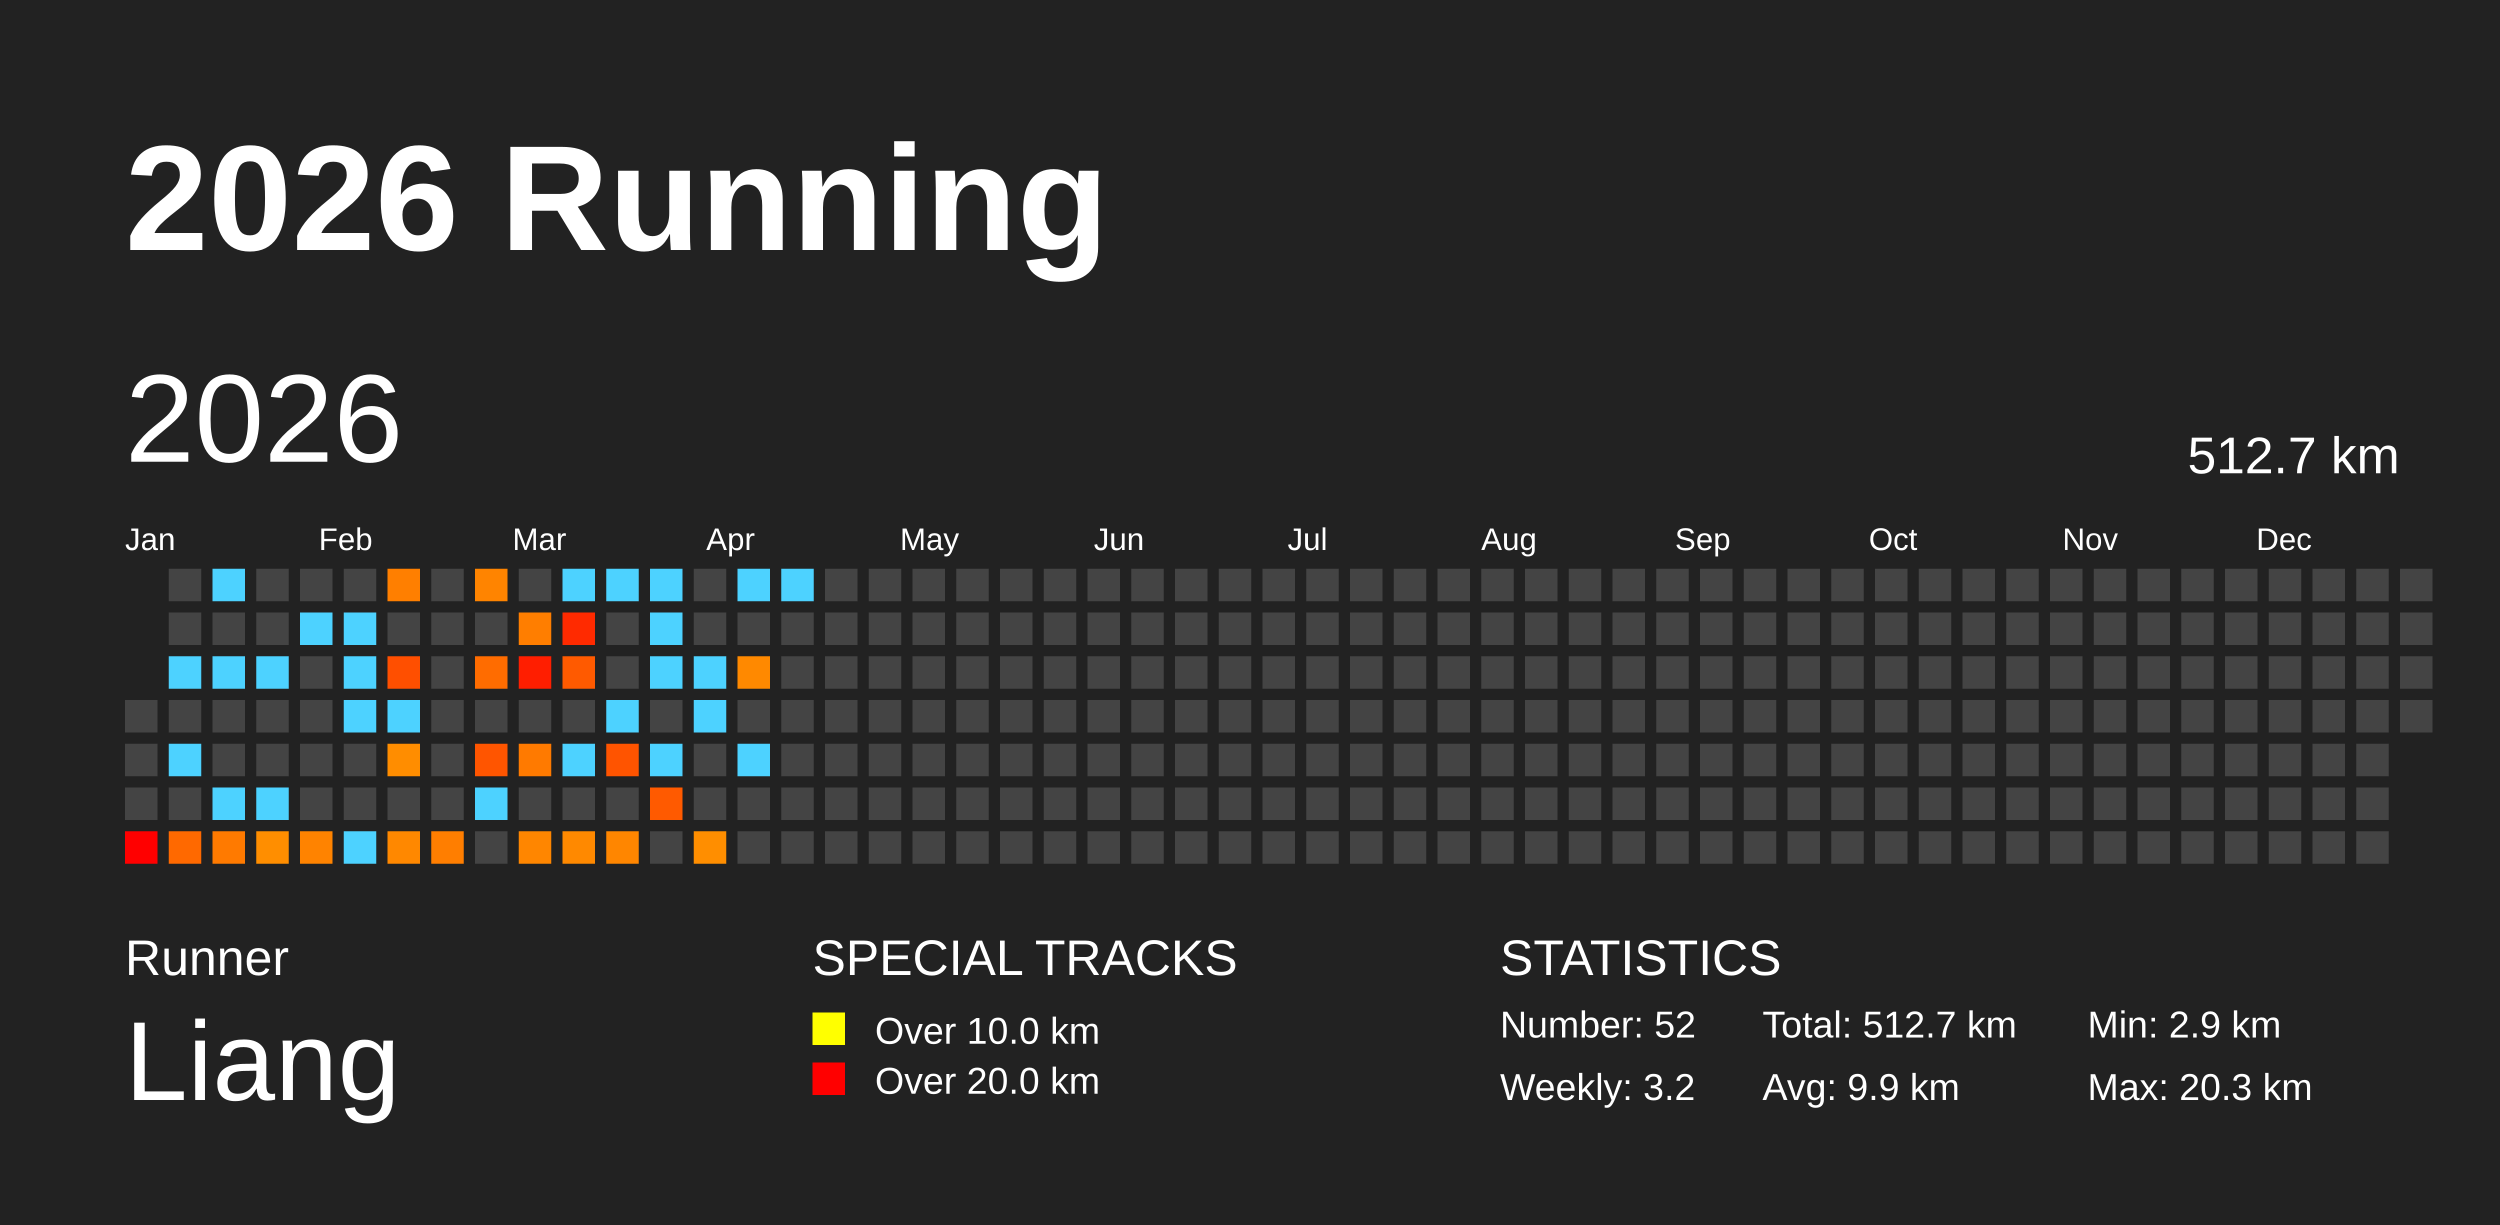
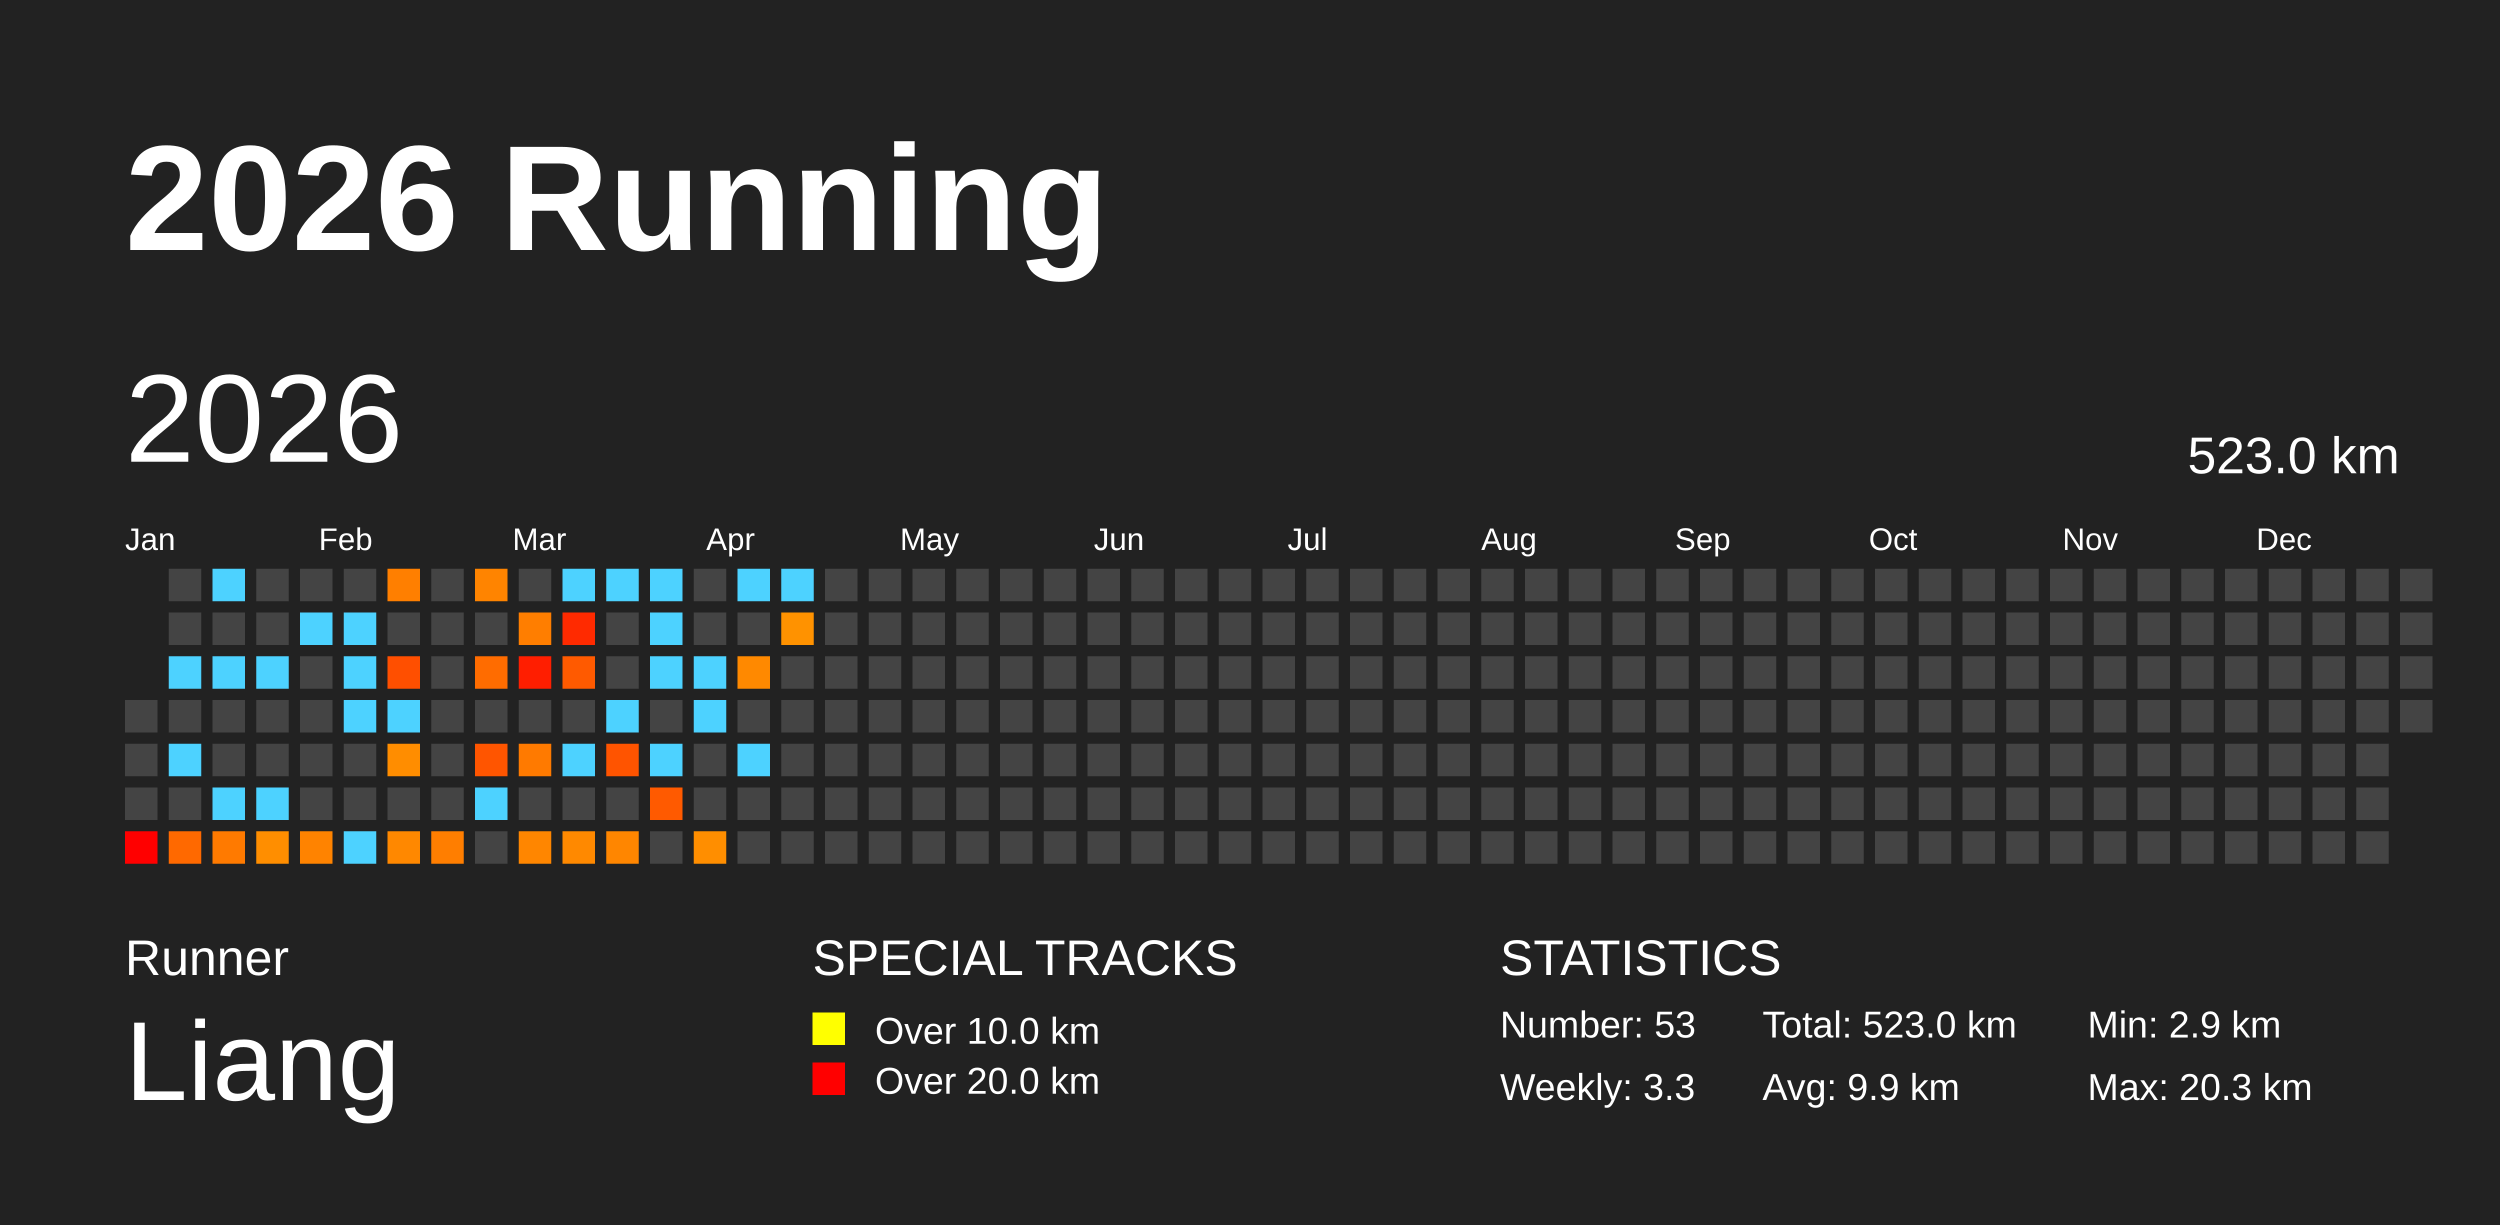
<svg xmlns="http://www.w3.org/2000/svg" baseProfile="full" height="98mm" version="1.1" viewBox="0,0,200,98" width="200mm">
  <defs />
  <rect fill="#222222" height="98" width="200" x="0" y="0" />
  <text fill="#FFFFFF" style="font-size:12px; font-family:Arial; font-weight:bold;" x="10" y="20">2026 Running</text>
  <text fill="#FFFFFF" style="font-size:4px; font-family:Arial" x="10" y="78">Runner</text>
  <text fill="#FFFFFF" style="font-size:9px; font-family:Arial" x="10" y="88">Liang</text>
  <text fill="#FFFFFF" style="font-size:4px; font-family:Arial" x="65" y="78">SPECIAL TRACKS</text>
  <rect fill="yellow" height="2.6" width="2.6" x="65" y="81" />
  <text fill="#FFFFFF" style="font-size:3px; font-family:Arial" x="70" y="83.5">Over 10.0 km</text>
  <rect fill="red" height="2.6" width="2.6" x="65" y="85" />
  <text fill="#FFFFFF" style="font-size:3px; font-family:Arial" x="70" y="87.5">Over 20.0 km</text>
  <text fill="#FFFFFF" style="font-size:4px; font-family:Arial" x="120" y="78">STATISTICS</text>
-   <text fill="#FFFFFF" style="font-size:3px; font-family:Arial" x="120" y="83">Number: 52</text>
-   <text fill="#FFFFFF" style="font-size:3px; font-family:Arial" x="120" y="88">Weekly: 3.2</text>
-   <text fill="#FFFFFF" style="font-size:3px; font-family:Arial" x="141" y="83">Total: 512.7 km</text>
+   <text fill="#FFFFFF" style="font-size:3px; font-family:Arial" x="120" y="83">Number: 53</text>
+   <text fill="#FFFFFF" style="font-size:3px; font-family:Arial" x="120" y="88">Weekly: 3.3</text>
+   <text fill="#FFFFFF" style="font-size:3px; font-family:Arial" x="141" y="83">Total: 523.0 km</text>
  <text fill="#FFFFFF" style="font-size:3px; font-family:Arial" x="141" y="88">Avg: 9.9 km</text>
  <text fill="#FFFFFF" style="font-size:3px; font-family:Arial" x="167" y="83">Min: 2.9 km</text>
  <text fill="#FFFFFF" style="font-size:3px; font-family:Arial" x="167" y="88">Max: 20.3 km</text>
  <text dominant-baseline="hanging" fill="#FFFFFF" style="font-size:10.0px; font-family:Arial;" x="10" y="30">2026</text>
-   <text dominant-baseline="hanging" fill="#FFFFFF" style="font-size:4.125px; font-family:Arial;" x="175" y="35">512.7 km</text>
+   <text dominant-baseline="hanging" fill="#FFFFFF" style="font-size:4.125px; font-family:Arial;" x="175" y="35">523.0 km</text>
  <text fill="#FFFFFF" style="font-size:2.5px; font-family:Arial" x="10.0" y="44">Jan</text>
  <text fill="#FFFFFF" style="font-size:2.5px; font-family:Arial" x="25.5" y="44">Feb</text>
  <text fill="#FFFFFF" style="font-size:2.5px; font-family:Arial" x="41.0" y="44">Mar</text>
  <text fill="#FFFFFF" style="font-size:2.5px; font-family:Arial" x="56.5" y="44">Apr</text>
  <text fill="#FFFFFF" style="font-size:2.5px; font-family:Arial" x="72.0" y="44">May</text>
  <text fill="#FFFFFF" style="font-size:2.5px; font-family:Arial" x="87.5" y="44">Jun</text>
  <text fill="#FFFFFF" style="font-size:2.5px; font-family:Arial" x="103.0" y="44">Jul</text>
  <text fill="#FFFFFF" style="font-size:2.5px; font-family:Arial" x="118.5" y="44">Aug</text>
  <text fill="#FFFFFF" style="font-size:2.5px; font-family:Arial" x="134.0" y="44">Sep</text>
  <text fill="#FFFFFF" style="font-size:2.5px; font-family:Arial" x="149.5" y="44">Oct</text>
  <text fill="#FFFFFF" style="font-size:2.5px; font-family:Arial" x="165.0" y="44">Nov</text>
  <text fill="#FFFFFF" style="font-size:2.5px; font-family:Arial" x="180.5" y="44">Dec</text>
  <rect fill="#444444" height="2.6" width="2.6" x="10.0" y="56.0" />
  <rect fill="#444444" height="2.6" width="2.6" x="10.0" y="59.5" />
  <rect fill="#444444" height="2.6" width="2.6" x="10.0" y="63.0" />
  <rect fill="red" height="2.6" width="2.6" x="10.0" y="66.5" />
  <rect fill="#444444" height="2.6" width="2.6" x="13.5" y="45.5" />
  <rect fill="#444444" height="2.6" width="2.6" x="13.5" y="49.0" />
  <rect fill="#4dd2ff" height="2.6" width="2.6" x="13.5" y="52.5" />
  <rect fill="#444444" height="2.6" width="2.6" x="13.5" y="56.0" />
  <rect fill="#4dd2ff" height="2.6" width="2.6" x="13.5" y="59.5" />
  <rect fill="#444444" height="2.6" width="2.6" x="13.5" y="63.0" />
  <rect fill="#ff6900" height="2.6" width="2.6" x="13.5" y="66.5" />
  <rect fill="#4dd2ff" height="2.6" width="2.6" x="17.0" y="45.5" />
  <rect fill="#444444" height="2.6" width="2.6" x="17.0" y="49.0" />
  <rect fill="#4dd2ff" height="2.6" width="2.6" x="17.0" y="52.5" />
  <rect fill="#444444" height="2.6" width="2.6" x="17.0" y="56.0" />
  <rect fill="#444444" height="2.6" width="2.6" x="17.0" y="59.5" />
  <rect fill="#4dd2ff" height="2.6" width="2.6" x="17.0" y="63.0" />
  <rect fill="#ff7a00" height="2.6" width="2.6" x="17.0" y="66.5" />
  <rect fill="#444444" height="2.6" width="2.6" x="20.5" y="45.5" />
  <rect fill="#444444" height="2.6" width="2.6" x="20.5" y="49.0" />
  <rect fill="#4dd2ff" height="2.6" width="2.6" x="20.5" y="52.5" />
  <rect fill="#444444" height="2.6" width="2.6" x="20.5" y="56.0" />
  <rect fill="#444444" height="2.6" width="2.6" x="20.5" y="59.5" />
  <rect fill="#4dd2ff" height="2.6" width="2.6" x="20.5" y="63.0" />
  <rect fill="#ff8e00" height="2.6" width="2.6" x="20.5" y="66.5" />
  <rect fill="#444444" height="2.6" width="2.6" x="24.0" y="45.5" />
  <rect fill="#4dd2ff" height="2.6" width="2.6" x="24.0" y="49.0" />
  <rect fill="#444444" height="2.6" width="2.6" x="24.0" y="52.5" />
  <rect fill="#444444" height="2.6" width="2.6" x="24.0" y="56.0" />
  <rect fill="#444444" height="2.6" width="2.6" x="24.0" y="59.5" />
  <rect fill="#444444" height="2.6" width="2.6" x="24.0" y="63.0" />
  <rect fill="#ff8300" height="2.6" width="2.6" x="24.0" y="66.5" />
  <rect fill="#444444" height="2.6" width="2.6" x="27.5" y="45.5" />
  <rect fill="#4dd2ff" height="2.6" width="2.6" x="27.5" y="49.0" />
  <rect fill="#4dd2ff" height="2.6" width="2.6" x="27.5" y="52.5" />
  <rect fill="#4dd2ff" height="2.6" width="2.6" x="27.5" y="56.0" />
  <rect fill="#444444" height="2.6" width="2.6" x="27.5" y="59.5" />
  <rect fill="#444444" height="2.6" width="2.6" x="27.5" y="63.0" />
  <rect fill="#4dd2ff" height="2.6" width="2.6" x="27.5" y="66.5" />
  <rect fill="#ff7f00" height="2.6" width="2.6" x="31.0" y="45.5" />
  <rect fill="#444444" height="2.6" width="2.6" x="31.0" y="49.0" />
  <rect fill="#ff4f00" height="2.6" width="2.6" x="31.0" y="52.5" />
  <rect fill="#4dd2ff" height="2.6" width="2.6" x="31.0" y="56.0" />
  <rect fill="#ff8d00" height="2.6" width="2.6" x="31.0" y="59.5" />
  <rect fill="#444444" height="2.6" width="2.6" x="31.0" y="63.0" />
  <rect fill="#ff8800" height="2.6" width="2.6" x="31.0" y="66.5" />
  <rect fill="#444444" height="2.6" width="2.6" x="34.5" y="45.5" />
  <rect fill="#444444" height="2.6" width="2.6" x="34.5" y="49.0" />
  <rect fill="#444444" height="2.6" width="2.6" x="34.5" y="52.5" />
  <rect fill="#444444" height="2.6" width="2.6" x="34.5" y="56.0" />
  <rect fill="#444444" height="2.6" width="2.6" x="34.5" y="59.5" />
  <rect fill="#444444" height="2.6" width="2.6" x="34.5" y="63.0" />
  <rect fill="#ff7e00" height="2.6" width="2.6" x="34.5" y="66.5" />
  <rect fill="#ff8400" height="2.6" width="2.6" x="38.0" y="45.5" />
  <rect fill="#444444" height="2.6" width="2.6" x="38.0" y="49.0" />
  <rect fill="#ff6c00" height="2.6" width="2.6" x="38.0" y="52.5" />
  <rect fill="#444444" height="2.6" width="2.6" x="38.0" y="56.0" />
  <rect fill="#ff5500" height="2.6" width="2.6" x="38.0" y="59.5" />
  <rect fill="#4dd2ff" height="2.6" width="2.6" x="38.0" y="63.0" />
  <rect fill="#444444" height="2.6" width="2.6" x="38.0" y="66.5" />
  <rect fill="#444444" height="2.6" width="2.6" x="41.5" y="45.5" />
  <rect fill="#ff7e00" height="2.6" width="2.6" x="41.5" y="49.0" />
  <rect fill="#ff1e00" height="2.6" width="2.6" x="41.5" y="52.5" />
  <rect fill="#444444" height="2.6" width="2.6" x="41.5" y="56.0" />
  <rect fill="#ff7a00" height="2.6" width="2.6" x="41.5" y="59.5" />
  <rect fill="#444444" height="2.6" width="2.6" x="41.5" y="63.0" />
  <rect fill="#ff8600" height="2.6" width="2.6" x="41.5" y="66.5" />
  <rect fill="#4dd2ff" height="2.6" width="2.6" x="45.0" y="45.5" />
  <rect fill="#ff2a00" height="2.6" width="2.6" x="45.0" y="49.0" />
  <rect fill="#ff5a00" height="2.6" width="2.6" x="45.0" y="52.5" />
  <rect fill="#444444" height="2.6" width="2.6" x="45.0" y="56.0" />
  <rect fill="#4dd2ff" height="2.6" width="2.6" x="45.0" y="59.5" />
  <rect fill="#444444" height="2.6" width="2.6" x="45.0" y="63.0" />
  <rect fill="#ff8900" height="2.6" width="2.6" x="45.0" y="66.5" />
  <rect fill="#4dd2ff" height="2.6" width="2.6" x="48.5" y="45.5" />
  <rect fill="#444444" height="2.6" width="2.6" x="48.5" y="49.0" />
  <rect fill="#444444" height="2.6" width="2.6" x="48.5" y="52.5" />
  <rect fill="#4dd2ff" height="2.6" width="2.6" x="48.5" y="56.0" />
  <rect fill="#ff5400" height="2.6" width="2.6" x="48.5" y="59.5" />
  <rect fill="#444444" height="2.6" width="2.6" x="48.5" y="63.0" />
  <rect fill="#ff8600" height="2.6" width="2.6" x="48.5" y="66.5" />
  <rect fill="#4dd2ff" height="2.6" width="2.6" x="52.0" y="45.5" />
  <rect fill="#4dd2ff" height="2.6" width="2.6" x="52.0" y="49.0" />
  <rect fill="#4dd2ff" height="2.6" width="2.6" x="52.0" y="52.5" />
  <rect fill="#444444" height="2.6" width="2.6" x="52.0" y="56.0" />
  <rect fill="#4dd2ff" height="2.6" width="2.6" x="52.0" y="59.5" />
  <rect fill="#ff5a00" height="2.6" width="2.6" x="52.0" y="63.0" />
  <rect fill="#444444" height="2.6" width="2.6" x="52.0" y="66.5" />
  <rect fill="#444444" height="2.6" width="2.6" x="55.5" y="45.5" />
  <rect fill="#444444" height="2.6" width="2.6" x="55.5" y="49.0" />
  <rect fill="#4dd2ff" height="2.6" width="2.6" x="55.5" y="52.5" />
  <rect fill="#4dd2ff" height="2.6" width="2.6" x="55.5" y="56.0" />
  <rect fill="#444444" height="2.6" width="2.6" x="55.5" y="59.5" />
  <rect fill="#444444" height="2.6" width="2.6" x="55.5" y="63.0" />
  <rect fill="#ff8e00" height="2.6" width="2.6" x="55.5" y="66.5" />
  <rect fill="#4dd2ff" height="2.6" width="2.6" x="59.0" y="45.5" />
  <rect fill="#444444" height="2.6" width="2.6" x="59.0" y="49.0" />
  <rect fill="#ff8900" height="2.6" width="2.6" x="59.0" y="52.5" />
  <rect fill="#444444" height="2.6" width="2.6" x="59.0" y="56.0" />
  <rect fill="#4dd2ff" height="2.6" width="2.6" x="59.0" y="59.5" />
  <rect fill="#444444" height="2.6" width="2.6" x="59.0" y="63.0" />
  <rect fill="#444444" height="2.6" width="2.6" x="59.0" y="66.5" />
  <rect fill="#4dd2ff" height="2.6" width="2.6" x="62.5" y="45.5" />
-   <rect fill="#444444" height="2.6" width="2.6" x="62.5" y="49.0" />
+   <rect fill="#ff9200" height="2.6" width="2.6" x="62.5" y="49.0" />
  <rect fill="#444444" height="2.6" width="2.6" x="62.5" y="52.5" />
  <rect fill="#444444" height="2.6" width="2.6" x="62.5" y="56.0" />
  <rect fill="#444444" height="2.6" width="2.6" x="62.5" y="59.5" />
  <rect fill="#444444" height="2.6" width="2.6" x="62.5" y="63.0" />
  <rect fill="#444444" height="2.6" width="2.6" x="62.5" y="66.5" />
  <rect fill="#444444" height="2.6" width="2.6" x="66.0" y="45.5" />
  <rect fill="#444444" height="2.6" width="2.6" x="66.0" y="49.0" />
  <rect fill="#444444" height="2.6" width="2.6" x="66.0" y="52.5" />
  <rect fill="#444444" height="2.6" width="2.6" x="66.0" y="56.0" />
  <rect fill="#444444" height="2.6" width="2.6" x="66.0" y="59.5" />
  <rect fill="#444444" height="2.6" width="2.6" x="66.0" y="63.0" />
  <rect fill="#444444" height="2.6" width="2.6" x="66.0" y="66.5" />
  <rect fill="#444444" height="2.6" width="2.6" x="69.5" y="45.5" />
  <rect fill="#444444" height="2.6" width="2.6" x="69.5" y="49.0" />
  <rect fill="#444444" height="2.6" width="2.6" x="69.5" y="52.5" />
  <rect fill="#444444" height="2.6" width="2.6" x="69.5" y="56.0" />
  <rect fill="#444444" height="2.6" width="2.6" x="69.5" y="59.5" />
  <rect fill="#444444" height="2.6" width="2.6" x="69.5" y="63.0" />
  <rect fill="#444444" height="2.6" width="2.6" x="69.5" y="66.5" />
  <rect fill="#444444" height="2.6" width="2.6" x="73.0" y="45.5" />
  <rect fill="#444444" height="2.6" width="2.6" x="73.0" y="49.0" />
  <rect fill="#444444" height="2.6" width="2.6" x="73.0" y="52.5" />
  <rect fill="#444444" height="2.6" width="2.6" x="73.0" y="56.0" />
  <rect fill="#444444" height="2.6" width="2.6" x="73.0" y="59.5" />
  <rect fill="#444444" height="2.6" width="2.6" x="73.0" y="63.0" />
  <rect fill="#444444" height="2.6" width="2.6" x="73.0" y="66.5" />
  <rect fill="#444444" height="2.6" width="2.6" x="76.5" y="45.5" />
  <rect fill="#444444" height="2.6" width="2.6" x="76.5" y="49.0" />
  <rect fill="#444444" height="2.6" width="2.6" x="76.5" y="52.5" />
  <rect fill="#444444" height="2.6" width="2.6" x="76.5" y="56.0" />
  <rect fill="#444444" height="2.6" width="2.6" x="76.5" y="59.5" />
  <rect fill="#444444" height="2.6" width="2.6" x="76.5" y="63.0" />
  <rect fill="#444444" height="2.6" width="2.6" x="76.5" y="66.5" />
  <rect fill="#444444" height="2.6" width="2.6" x="80.0" y="45.5" />
  <rect fill="#444444" height="2.6" width="2.6" x="80.0" y="49.0" />
  <rect fill="#444444" height="2.6" width="2.6" x="80.0" y="52.5" />
  <rect fill="#444444" height="2.6" width="2.6" x="80.0" y="56.0" />
  <rect fill="#444444" height="2.6" width="2.6" x="80.0" y="59.5" />
  <rect fill="#444444" height="2.6" width="2.6" x="80.0" y="63.0" />
  <rect fill="#444444" height="2.6" width="2.6" x="80.0" y="66.5" />
  <rect fill="#444444" height="2.6" width="2.6" x="83.5" y="45.5" />
  <rect fill="#444444" height="2.6" width="2.6" x="83.5" y="49.0" />
  <rect fill="#444444" height="2.6" width="2.6" x="83.5" y="52.5" />
  <rect fill="#444444" height="2.6" width="2.6" x="83.5" y="56.0" />
  <rect fill="#444444" height="2.6" width="2.6" x="83.5" y="59.5" />
  <rect fill="#444444" height="2.6" width="2.6" x="83.5" y="63.0" />
  <rect fill="#444444" height="2.6" width="2.6" x="83.5" y="66.5" />
  <rect fill="#444444" height="2.6" width="2.6" x="87.0" y="45.5" />
  <rect fill="#444444" height="2.6" width="2.6" x="87.0" y="49.0" />
  <rect fill="#444444" height="2.6" width="2.6" x="87.0" y="52.5" />
  <rect fill="#444444" height="2.6" width="2.6" x="87.0" y="56.0" />
  <rect fill="#444444" height="2.6" width="2.6" x="87.0" y="59.5" />
  <rect fill="#444444" height="2.6" width="2.6" x="87.0" y="63.0" />
  <rect fill="#444444" height="2.6" width="2.6" x="87.0" y="66.5" />
  <rect fill="#444444" height="2.6" width="2.6" x="90.5" y="45.5" />
  <rect fill="#444444" height="2.6" width="2.6" x="90.5" y="49.0" />
  <rect fill="#444444" height="2.6" width="2.6" x="90.5" y="52.5" />
  <rect fill="#444444" height="2.6" width="2.6" x="90.5" y="56.0" />
  <rect fill="#444444" height="2.6" width="2.6" x="90.5" y="59.5" />
  <rect fill="#444444" height="2.6" width="2.6" x="90.5" y="63.0" />
  <rect fill="#444444" height="2.6" width="2.6" x="90.5" y="66.5" />
  <rect fill="#444444" height="2.6" width="2.6" x="94.0" y="45.5" />
  <rect fill="#444444" height="2.6" width="2.6" x="94.0" y="49.0" />
  <rect fill="#444444" height="2.6" width="2.6" x="94.0" y="52.5" />
  <rect fill="#444444" height="2.6" width="2.6" x="94.0" y="56.0" />
  <rect fill="#444444" height="2.6" width="2.6" x="94.0" y="59.5" />
  <rect fill="#444444" height="2.6" width="2.6" x="94.0" y="63.0" />
  <rect fill="#444444" height="2.6" width="2.6" x="94.0" y="66.5" />
  <rect fill="#444444" height="2.6" width="2.6" x="97.5" y="45.5" />
  <rect fill="#444444" height="2.6" width="2.6" x="97.5" y="49.0" />
  <rect fill="#444444" height="2.6" width="2.6" x="97.5" y="52.5" />
  <rect fill="#444444" height="2.6" width="2.6" x="97.5" y="56.0" />
  <rect fill="#444444" height="2.6" width="2.6" x="97.5" y="59.5" />
  <rect fill="#444444" height="2.6" width="2.6" x="97.5" y="63.0" />
  <rect fill="#444444" height="2.6" width="2.6" x="97.5" y="66.5" />
  <rect fill="#444444" height="2.6" width="2.6" x="101.0" y="45.5" />
  <rect fill="#444444" height="2.6" width="2.6" x="101.0" y="49.0" />
  <rect fill="#444444" height="2.6" width="2.6" x="101.0" y="52.5" />
  <rect fill="#444444" height="2.6" width="2.6" x="101.0" y="56.0" />
  <rect fill="#444444" height="2.6" width="2.6" x="101.0" y="59.5" />
  <rect fill="#444444" height="2.6" width="2.6" x="101.0" y="63.0" />
  <rect fill="#444444" height="2.6" width="2.6" x="101.0" y="66.5" />
  <rect fill="#444444" height="2.6" width="2.6" x="104.5" y="45.5" />
  <rect fill="#444444" height="2.6" width="2.6" x="104.5" y="49.0" />
  <rect fill="#444444" height="2.6" width="2.6" x="104.5" y="52.5" />
  <rect fill="#444444" height="2.6" width="2.6" x="104.5" y="56.0" />
  <rect fill="#444444" height="2.6" width="2.6" x="104.5" y="59.5" />
  <rect fill="#444444" height="2.6" width="2.6" x="104.5" y="63.0" />
  <rect fill="#444444" height="2.6" width="2.6" x="104.5" y="66.5" />
  <rect fill="#444444" height="2.6" width="2.6" x="108.0" y="45.5" />
  <rect fill="#444444" height="2.6" width="2.6" x="108.0" y="49.0" />
  <rect fill="#444444" height="2.6" width="2.6" x="108.0" y="52.5" />
  <rect fill="#444444" height="2.6" width="2.6" x="108.0" y="56.0" />
  <rect fill="#444444" height="2.6" width="2.6" x="108.0" y="59.5" />
  <rect fill="#444444" height="2.6" width="2.6" x="108.0" y="63.0" />
  <rect fill="#444444" height="2.6" width="2.6" x="108.0" y="66.5" />
  <rect fill="#444444" height="2.6" width="2.6" x="111.5" y="45.5" />
  <rect fill="#444444" height="2.6" width="2.6" x="111.5" y="49.0" />
  <rect fill="#444444" height="2.6" width="2.6" x="111.5" y="52.5" />
  <rect fill="#444444" height="2.6" width="2.6" x="111.5" y="56.0" />
  <rect fill="#444444" height="2.6" width="2.6" x="111.5" y="59.5" />
  <rect fill="#444444" height="2.6" width="2.6" x="111.5" y="63.0" />
  <rect fill="#444444" height="2.6" width="2.6" x="111.5" y="66.5" />
  <rect fill="#444444" height="2.6" width="2.6" x="115.0" y="45.5" />
  <rect fill="#444444" height="2.6" width="2.6" x="115.0" y="49.0" />
  <rect fill="#444444" height="2.6" width="2.6" x="115.0" y="52.5" />
  <rect fill="#444444" height="2.6" width="2.6" x="115.0" y="56.0" />
  <rect fill="#444444" height="2.6" width="2.6" x="115.0" y="59.5" />
  <rect fill="#444444" height="2.6" width="2.6" x="115.0" y="63.0" />
  <rect fill="#444444" height="2.6" width="2.6" x="115.0" y="66.5" />
  <rect fill="#444444" height="2.6" width="2.6" x="118.5" y="45.5" />
  <rect fill="#444444" height="2.6" width="2.6" x="118.5" y="49.0" />
  <rect fill="#444444" height="2.6" width="2.6" x="118.5" y="52.5" />
  <rect fill="#444444" height="2.6" width="2.6" x="118.5" y="56.0" />
  <rect fill="#444444" height="2.6" width="2.6" x="118.5" y="59.5" />
  <rect fill="#444444" height="2.6" width="2.6" x="118.5" y="63.0" />
  <rect fill="#444444" height="2.6" width="2.6" x="118.5" y="66.5" />
  <rect fill="#444444" height="2.6" width="2.6" x="122.0" y="45.5" />
  <rect fill="#444444" height="2.6" width="2.6" x="122.0" y="49.0" />
  <rect fill="#444444" height="2.6" width="2.6" x="122.0" y="52.5" />
  <rect fill="#444444" height="2.6" width="2.6" x="122.0" y="56.0" />
  <rect fill="#444444" height="2.6" width="2.6" x="122.0" y="59.5" />
  <rect fill="#444444" height="2.6" width="2.6" x="122.0" y="63.0" />
  <rect fill="#444444" height="2.6" width="2.6" x="122.0" y="66.5" />
  <rect fill="#444444" height="2.6" width="2.6" x="125.5" y="45.5" />
  <rect fill="#444444" height="2.6" width="2.6" x="125.5" y="49.0" />
  <rect fill="#444444" height="2.6" width="2.6" x="125.5" y="52.5" />
  <rect fill="#444444" height="2.6" width="2.6" x="125.5" y="56.0" />
  <rect fill="#444444" height="2.6" width="2.6" x="125.5" y="59.5" />
  <rect fill="#444444" height="2.6" width="2.6" x="125.5" y="63.0" />
  <rect fill="#444444" height="2.6" width="2.6" x="125.5" y="66.5" />
  <rect fill="#444444" height="2.6" width="2.6" x="129.0" y="45.5" />
  <rect fill="#444444" height="2.6" width="2.6" x="129.0" y="49.0" />
  <rect fill="#444444" height="2.6" width="2.6" x="129.0" y="52.5" />
  <rect fill="#444444" height="2.6" width="2.6" x="129.0" y="56.0" />
  <rect fill="#444444" height="2.6" width="2.6" x="129.0" y="59.5" />
  <rect fill="#444444" height="2.6" width="2.6" x="129.0" y="63.0" />
  <rect fill="#444444" height="2.6" width="2.6" x="129.0" y="66.5" />
  <rect fill="#444444" height="2.6" width="2.6" x="132.5" y="45.5" />
  <rect fill="#444444" height="2.6" width="2.6" x="132.5" y="49.0" />
  <rect fill="#444444" height="2.6" width="2.6" x="132.5" y="52.5" />
  <rect fill="#444444" height="2.6" width="2.6" x="132.5" y="56.0" />
  <rect fill="#444444" height="2.6" width="2.6" x="132.5" y="59.5" />
  <rect fill="#444444" height="2.6" width="2.6" x="132.5" y="63.0" />
  <rect fill="#444444" height="2.6" width="2.6" x="132.5" y="66.5" />
  <rect fill="#444444" height="2.6" width="2.6" x="136.0" y="45.5" />
  <rect fill="#444444" height="2.6" width="2.6" x="136.0" y="49.0" />
  <rect fill="#444444" height="2.6" width="2.6" x="136.0" y="52.5" />
  <rect fill="#444444" height="2.6" width="2.6" x="136.0" y="56.0" />
  <rect fill="#444444" height="2.6" width="2.6" x="136.0" y="59.5" />
  <rect fill="#444444" height="2.6" width="2.6" x="136.0" y="63.0" />
  <rect fill="#444444" height="2.6" width="2.6" x="136.0" y="66.5" />
  <rect fill="#444444" height="2.6" width="2.6" x="139.5" y="45.5" />
  <rect fill="#444444" height="2.6" width="2.6" x="139.5" y="49.0" />
  <rect fill="#444444" height="2.6" width="2.6" x="139.5" y="52.5" />
  <rect fill="#444444" height="2.6" width="2.6" x="139.5" y="56.0" />
  <rect fill="#444444" height="2.6" width="2.6" x="139.5" y="59.5" />
  <rect fill="#444444" height="2.6" width="2.6" x="139.5" y="63.0" />
  <rect fill="#444444" height="2.6" width="2.6" x="139.5" y="66.5" />
  <rect fill="#444444" height="2.6" width="2.6" x="143.0" y="45.5" />
  <rect fill="#444444" height="2.6" width="2.6" x="143.0" y="49.0" />
  <rect fill="#444444" height="2.6" width="2.6" x="143.0" y="52.5" />
  <rect fill="#444444" height="2.6" width="2.6" x="143.0" y="56.0" />
  <rect fill="#444444" height="2.6" width="2.6" x="143.0" y="59.5" />
  <rect fill="#444444" height="2.6" width="2.6" x="143.0" y="63.0" />
  <rect fill="#444444" height="2.6" width="2.6" x="143.0" y="66.5" />
  <rect fill="#444444" height="2.6" width="2.6" x="146.5" y="45.5" />
  <rect fill="#444444" height="2.6" width="2.6" x="146.5" y="49.0" />
  <rect fill="#444444" height="2.6" width="2.6" x="146.5" y="52.5" />
  <rect fill="#444444" height="2.6" width="2.6" x="146.5" y="56.0" />
  <rect fill="#444444" height="2.6" width="2.6" x="146.5" y="59.5" />
  <rect fill="#444444" height="2.6" width="2.6" x="146.5" y="63.0" />
  <rect fill="#444444" height="2.6" width="2.6" x="146.5" y="66.5" />
  <rect fill="#444444" height="2.6" width="2.6" x="150.0" y="45.5" />
  <rect fill="#444444" height="2.6" width="2.6" x="150.0" y="49.0" />
  <rect fill="#444444" height="2.6" width="2.6" x="150.0" y="52.5" />
  <rect fill="#444444" height="2.6" width="2.6" x="150.0" y="56.0" />
  <rect fill="#444444" height="2.6" width="2.6" x="150.0" y="59.5" />
  <rect fill="#444444" height="2.6" width="2.6" x="150.0" y="63.0" />
  <rect fill="#444444" height="2.6" width="2.6" x="150.0" y="66.5" />
  <rect fill="#444444" height="2.6" width="2.6" x="153.5" y="45.5" />
  <rect fill="#444444" height="2.6" width="2.6" x="153.5" y="49.0" />
  <rect fill="#444444" height="2.6" width="2.6" x="153.5" y="52.5" />
  <rect fill="#444444" height="2.6" width="2.6" x="153.5" y="56.0" />
  <rect fill="#444444" height="2.6" width="2.6" x="153.5" y="59.5" />
  <rect fill="#444444" height="2.6" width="2.6" x="153.5" y="63.0" />
  <rect fill="#444444" height="2.6" width="2.6" x="153.5" y="66.5" />
  <rect fill="#444444" height="2.6" width="2.6" x="157.0" y="45.5" />
  <rect fill="#444444" height="2.6" width="2.6" x="157.0" y="49.0" />
  <rect fill="#444444" height="2.6" width="2.6" x="157.0" y="52.5" />
  <rect fill="#444444" height="2.6" width="2.6" x="157.0" y="56.0" />
  <rect fill="#444444" height="2.6" width="2.6" x="157.0" y="59.5" />
  <rect fill="#444444" height="2.6" width="2.6" x="157.0" y="63.0" />
  <rect fill="#444444" height="2.6" width="2.6" x="157.0" y="66.5" />
  <rect fill="#444444" height="2.6" width="2.6" x="160.5" y="45.5" />
  <rect fill="#444444" height="2.6" width="2.6" x="160.5" y="49.0" />
  <rect fill="#444444" height="2.6" width="2.6" x="160.5" y="52.5" />
  <rect fill="#444444" height="2.6" width="2.6" x="160.5" y="56.0" />
  <rect fill="#444444" height="2.6" width="2.6" x="160.5" y="59.5" />
  <rect fill="#444444" height="2.6" width="2.6" x="160.5" y="63.0" />
  <rect fill="#444444" height="2.6" width="2.6" x="160.5" y="66.5" />
  <rect fill="#444444" height="2.6" width="2.6" x="164.0" y="45.5" />
  <rect fill="#444444" height="2.6" width="2.6" x="164.0" y="49.0" />
  <rect fill="#444444" height="2.6" width="2.6" x="164.0" y="52.5" />
  <rect fill="#444444" height="2.6" width="2.6" x="164.0" y="56.0" />
  <rect fill="#444444" height="2.6" width="2.6" x="164.0" y="59.5" />
  <rect fill="#444444" height="2.6" width="2.6" x="164.0" y="63.0" />
  <rect fill="#444444" height="2.6" width="2.6" x="164.0" y="66.5" />
  <rect fill="#444444" height="2.6" width="2.6" x="167.5" y="45.5" />
  <rect fill="#444444" height="2.6" width="2.6" x="167.5" y="49.0" />
  <rect fill="#444444" height="2.6" width="2.6" x="167.5" y="52.5" />
  <rect fill="#444444" height="2.6" width="2.6" x="167.5" y="56.0" />
  <rect fill="#444444" height="2.6" width="2.6" x="167.5" y="59.5" />
  <rect fill="#444444" height="2.6" width="2.6" x="167.5" y="63.0" />
  <rect fill="#444444" height="2.6" width="2.6" x="167.5" y="66.5" />
  <rect fill="#444444" height="2.6" width="2.6" x="171.0" y="45.5" />
  <rect fill="#444444" height="2.6" width="2.6" x="171.0" y="49.0" />
  <rect fill="#444444" height="2.6" width="2.6" x="171.0" y="52.5" />
  <rect fill="#444444" height="2.6" width="2.6" x="171.0" y="56.0" />
  <rect fill="#444444" height="2.6" width="2.6" x="171.0" y="59.5" />
  <rect fill="#444444" height="2.6" width="2.6" x="171.0" y="63.0" />
  <rect fill="#444444" height="2.6" width="2.6" x="171.0" y="66.5" />
  <rect fill="#444444" height="2.6" width="2.6" x="174.5" y="45.5" />
  <rect fill="#444444" height="2.6" width="2.6" x="174.5" y="49.0" />
  <rect fill="#444444" height="2.6" width="2.6" x="174.5" y="52.5" />
  <rect fill="#444444" height="2.6" width="2.6" x="174.5" y="56.0" />
  <rect fill="#444444" height="2.6" width="2.6" x="174.5" y="59.5" />
  <rect fill="#444444" height="2.6" width="2.6" x="174.5" y="63.0" />
  <rect fill="#444444" height="2.6" width="2.6" x="174.5" y="66.5" />
  <rect fill="#444444" height="2.6" width="2.6" x="178.0" y="45.5" />
  <rect fill="#444444" height="2.6" width="2.6" x="178.0" y="49.0" />
  <rect fill="#444444" height="2.6" width="2.6" x="178.0" y="52.5" />
  <rect fill="#444444" height="2.6" width="2.6" x="178.0" y="56.0" />
  <rect fill="#444444" height="2.6" width="2.6" x="178.0" y="59.5" />
  <rect fill="#444444" height="2.6" width="2.6" x="178.0" y="63.0" />
  <rect fill="#444444" height="2.6" width="2.6" x="178.0" y="66.5" />
  <rect fill="#444444" height="2.6" width="2.6" x="181.5" y="45.5" />
  <rect fill="#444444" height="2.6" width="2.6" x="181.5" y="49.0" />
  <rect fill="#444444" height="2.6" width="2.6" x="181.5" y="52.5" />
  <rect fill="#444444" height="2.6" width="2.6" x="181.5" y="56.0" />
  <rect fill="#444444" height="2.6" width="2.6" x="181.5" y="59.5" />
  <rect fill="#444444" height="2.6" width="2.6" x="181.5" y="63.0" />
  <rect fill="#444444" height="2.6" width="2.6" x="181.5" y="66.5" />
  <rect fill="#444444" height="2.6" width="2.6" x="185.0" y="45.5" />
  <rect fill="#444444" height="2.6" width="2.6" x="185.0" y="49.0" />
  <rect fill="#444444" height="2.6" width="2.6" x="185.0" y="52.5" />
  <rect fill="#444444" height="2.6" width="2.6" x="185.0" y="56.0" />
  <rect fill="#444444" height="2.6" width="2.6" x="185.0" y="59.5" />
  <rect fill="#444444" height="2.6" width="2.6" x="185.0" y="63.0" />
  <rect fill="#444444" height="2.6" width="2.6" x="185.0" y="66.5" />
  <rect fill="#444444" height="2.6" width="2.6" x="188.5" y="45.5" />
  <rect fill="#444444" height="2.6" width="2.6" x="188.5" y="49.0" />
  <rect fill="#444444" height="2.6" width="2.6" x="188.5" y="52.5" />
  <rect fill="#444444" height="2.6" width="2.6" x="188.5" y="56.0" />
  <rect fill="#444444" height="2.6" width="2.6" x="188.5" y="59.5" />
  <rect fill="#444444" height="2.6" width="2.6" x="188.5" y="63.0" />
  <rect fill="#444444" height="2.6" width="2.6" x="188.5" y="66.5" />
  <rect fill="#444444" height="2.6" width="2.6" x="192.0" y="45.5" />
  <rect fill="#444444" height="2.6" width="2.6" x="192.0" y="49.0" />
  <rect fill="#444444" height="2.6" width="2.6" x="192.0" y="52.5" />
  <rect fill="#444444" height="2.6" width="2.6" x="192.0" y="56.0" />
</svg>
